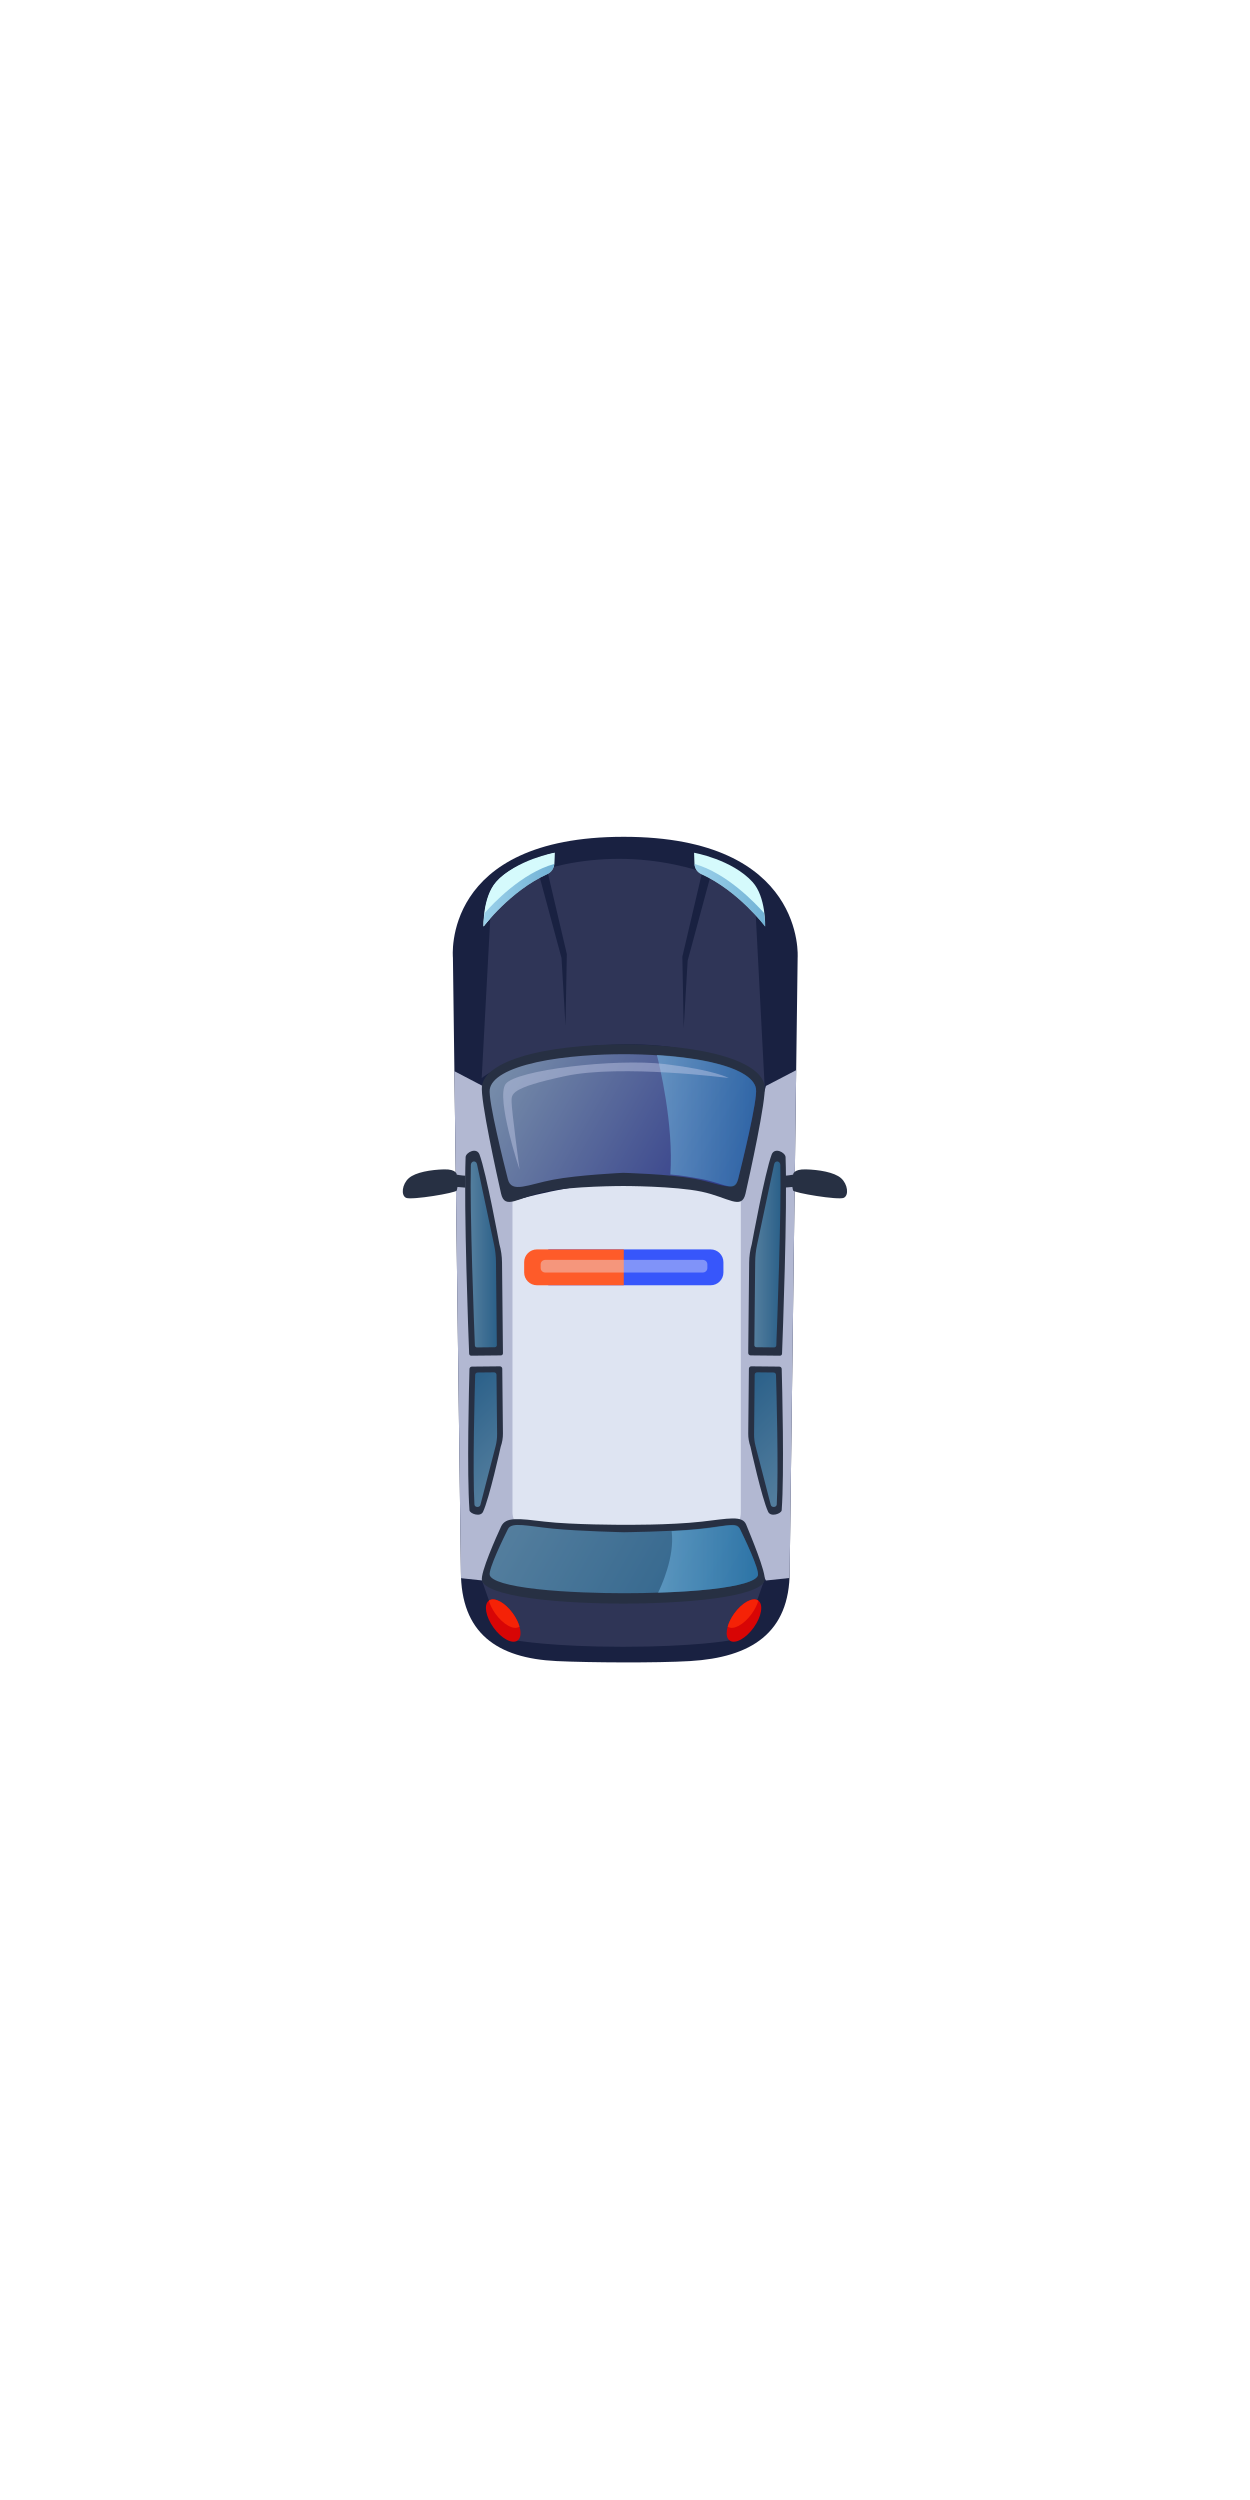
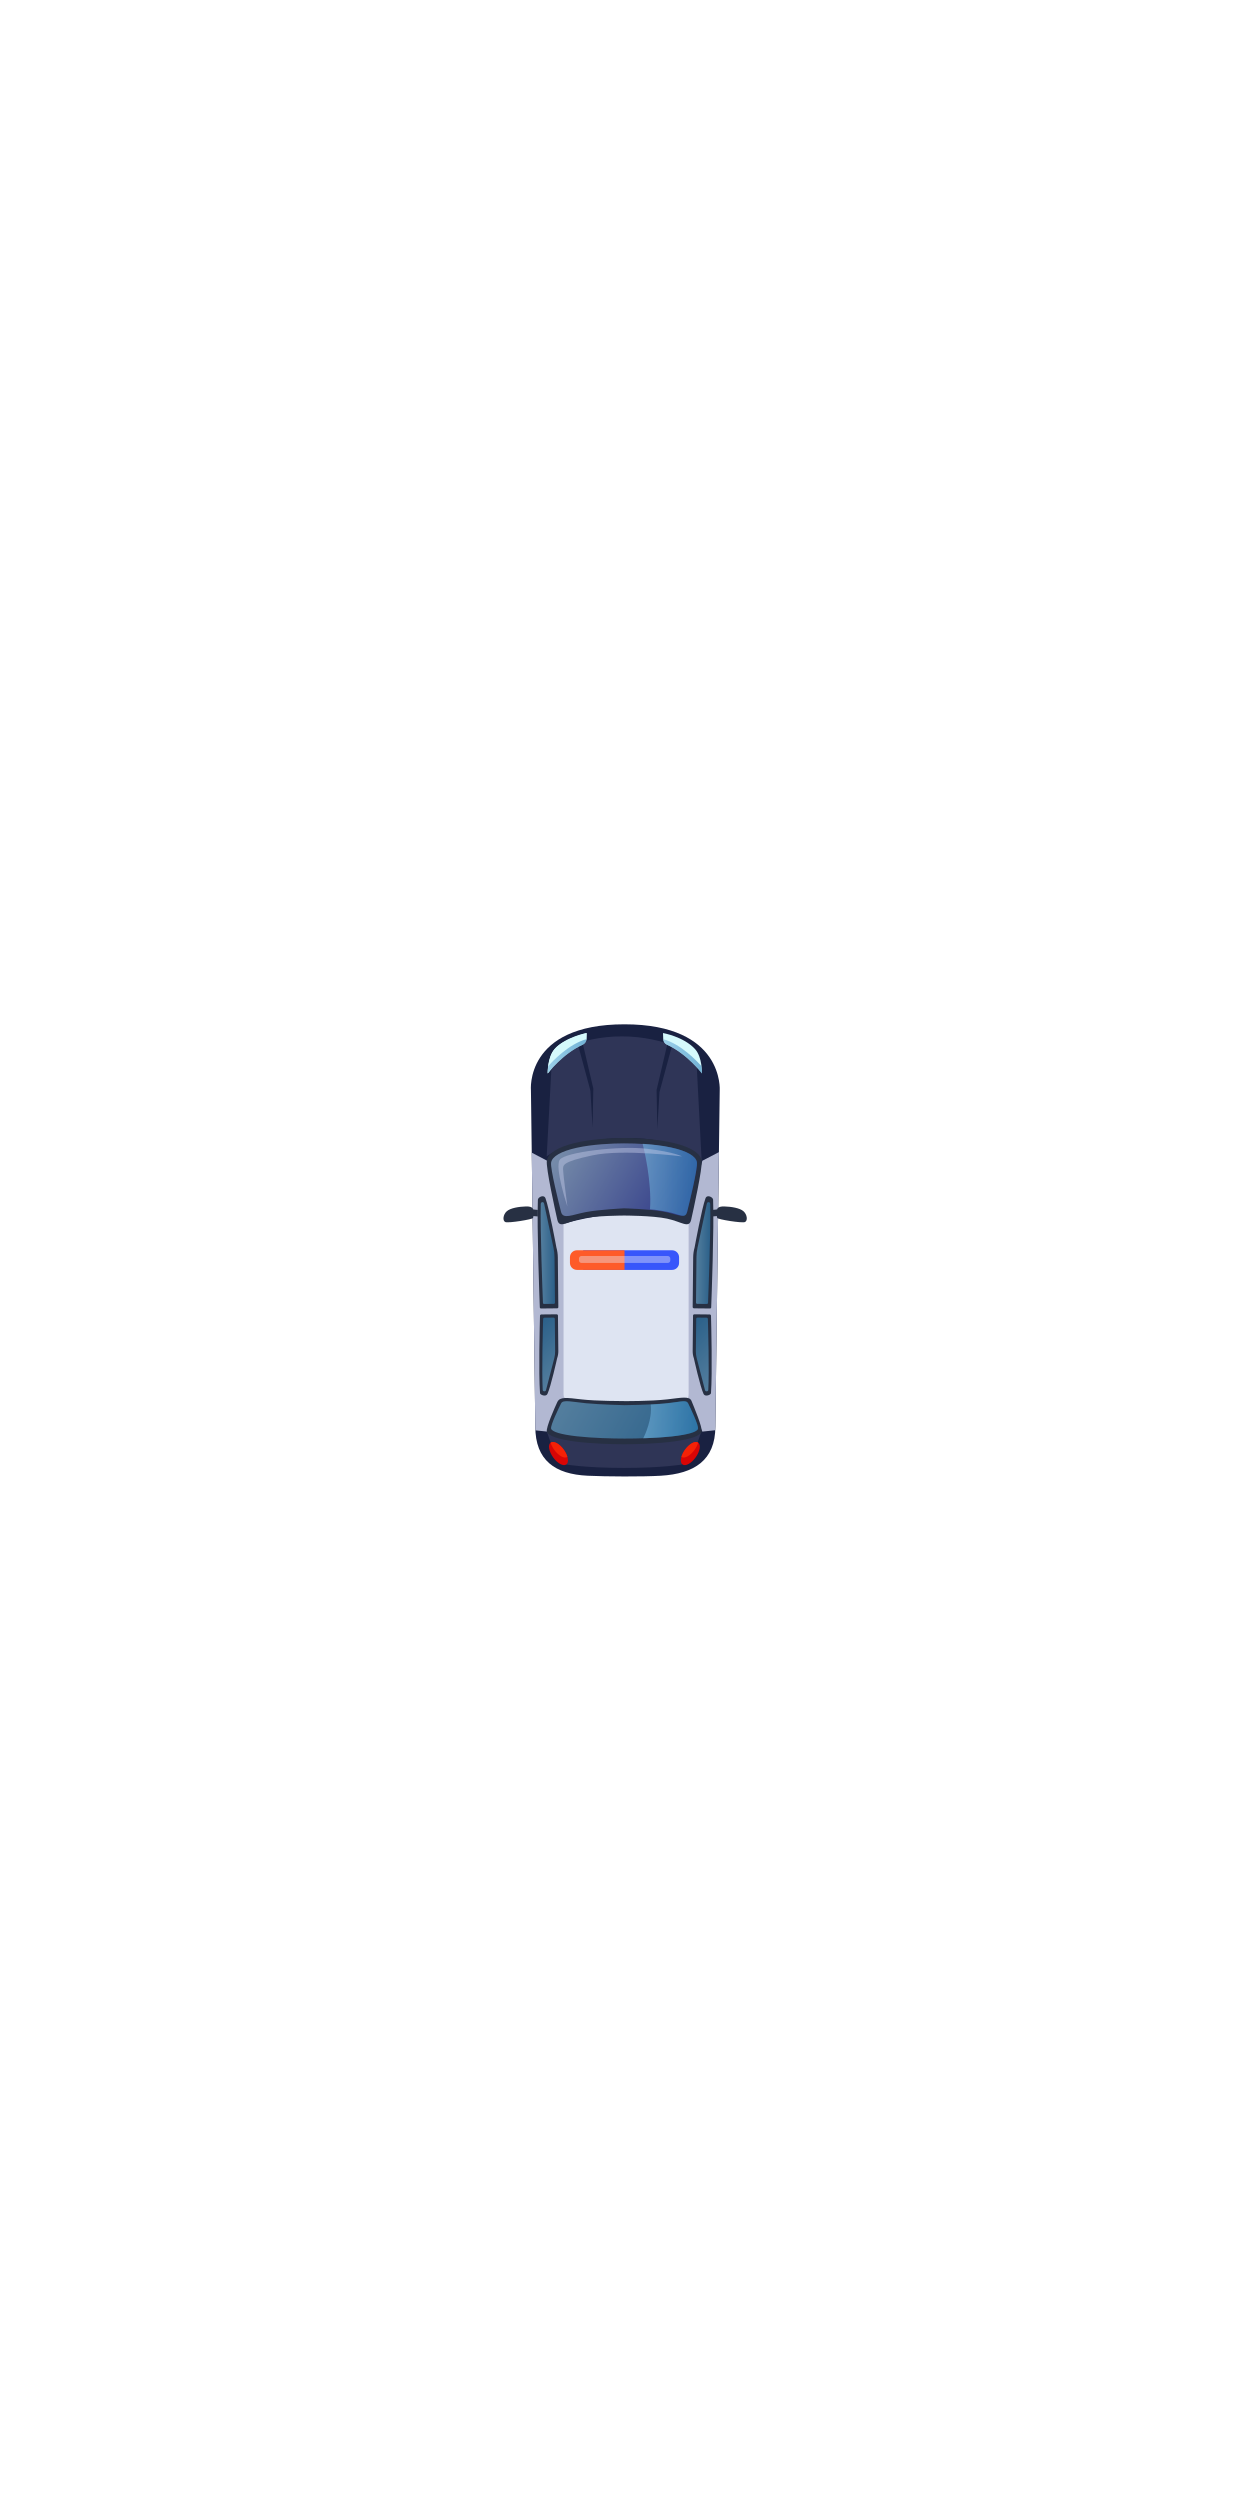
<svg xmlns="http://www.w3.org/2000/svg" width="360" height="720" viewBox="0 0 360 720" fill="none">
-   <path d="M130.442 275.816L132.738 452.566C132.738 470.314 143.105 477.576 160.283 478.39C169.884 478.845 189.137 478.963 198.732 478.39C216.298 477.342 227.425 470.314 227.425 452.566L229.72 275.816C229.72 275.816 232.224 241 179.62 241C127.016 241 130.442 275.816 130.442 275.816Z" fill="#192141" />
-   <path d="M142.893 254.008C139.2 258.504 139.259 266.824 139.259 266.824C139.259 266.824 146.937 256.587 157.62 251.743C158.783 251.216 159.566 250.097 159.611 248.821L159.726 245.591C159.726 245.591 147.292 248.651 142.893 254.008Z" fill="#D5FAFC" />
-   <path d="M205.761 306.043C197.048 304.168 186.173 303.714 179.628 303.726C173.083 303.738 162.21 304.229 153.504 306.136C144.798 308.042 139.904 310.887 139.365 314.197C138.826 317.507 143.76 336.879 144.856 341.131C145.952 345.383 149.757 342.068 157.375 340.636C164.993 339.204 179.691 339.179 179.691 339.179C179.691 339.179 194.388 339.153 202.012 340.558C209.635 341.963 213.451 345.265 214.533 341.009C215.614 336.753 220.479 317.364 219.929 314.056C219.378 310.746 214.474 307.918 205.761 306.043Z" fill="#3E687E" />
-   <path d="M141.599 257.107L138.73 310.476C138.73 310.476 149.633 301.294 179.507 300.779C209.381 300.264 220.209 312.744 220.209 312.744L217.349 257.68C217.349 257.68 201.281 247.35 178.326 247.35C155.371 247.35 141.599 257.107 141.599 257.107Z" fill="#2F3557" />
-   <path d="M155.213 251.81L161.717 275.912L162.865 295.423L163.248 274.764L157.509 250.279L155.213 251.81Z" fill="#192141" />
-   <path d="M130.866 308.503L132.737 452.565C132.737 453.233 132.757 453.881 132.786 454.52L138.974 455.184L148.058 437.872L148.485 345.894L138.973 312.743L130.866 308.503Z" fill="#B2B8D2" />
-   <path d="M211.465 437.874L220.593 455.186L227.375 454.461C227.405 453.842 227.424 453.213 227.424 452.566L229.299 308.213L220.593 312.745L211.036 345.896L211.465 437.874Z" fill="#B2B8D2" />
-   <path d="M147.592 345.895V435.536C147.592 438.867 150.709 441.567 153.749 441.567H207.86C210.9 441.567 213.364 438.867 213.364 435.536V345.282C213.364 345.282 200.769 340.376 183.136 340.376C165.505 340.376 147.592 345.895 147.592 345.895Z" fill="#DEE4F2" />
-   <path d="M143.821 358.306C143.821 358.306 140.08 337.821 138.106 332.519C137.273 330.282 134.146 331.917 134.097 333.248C133.542 348.25 134.918 384.837 135.113 389.871C135.126 390.195 135.394 390.446 135.718 390.443L144.258 390.355C144.589 390.352 144.855 390.081 144.851 389.75L144.583 363.589C144.563 361.808 144.308 360.035 143.821 358.306Z" fill="#273043" />
-   <path opacity="0.59" d="M137.381 335.301C137.129 334.113 135.636 334.291 135.605 335.514C135.263 349.249 136.572 382.685 136.765 387.485C136.778 387.809 137.046 388.06 137.37 388.057L142.494 388.005C142.825 388.001 143.091 387.73 143.087 387.399L142.841 363.414C142.824 361.778 142.646 360.148 142.309 358.559L137.381 335.301Z" fill="url(#paint0_linear_21_41)" />
-   <path d="M143.953 393.502L135.893 393.585C135.52 393.589 135.217 393.883 135.207 394.256C135.085 398.705 134.429 424.335 135.211 434.951C135.282 435.912 138.341 437.04 139.109 435.408C140.93 431.542 144.2 416.672 144.2 416.672C144.642 415.414 144.859 414.128 144.845 412.841L144.654 394.19C144.65 393.806 144.337 393.498 143.953 393.502Z" fill="#273043" />
-   <path opacity="0.59" d="M142.287 395.233L137.536 395.282C137.164 395.286 136.86 395.582 136.849 395.954C136.724 400.194 136.076 423.576 136.634 433.287C136.685 434.17 138.135 434.273 138.359 433.41L142.731 416.516C143.03 415.361 143.175 414.181 143.163 412.998L142.988 395.919C142.984 395.536 142.67 395.229 142.287 395.233Z" fill="url(#paint1_linear_21_41)" />
-   <path opacity="0.59" d="M222.848 335.301L217.92 358.558C217.583 360.148 217.404 361.777 217.388 363.413L217.136 387.998L223.441 388.063C223.441 388.063 224.993 350.329 224.624 335.514C224.593 334.291 223.099 334.112 222.848 335.301Z" fill="url(#paint2_linear_21_41)" />
-   <path opacity="0.59" d="M217.066 412.998C217.054 414.181 217.199 415.361 217.498 416.516L221.871 433.41C222.094 434.273 223.545 434.17 223.596 433.287C224.21 422.587 223.361 395.288 223.361 395.288L217.25 395.225L217.066 412.998Z" fill="url(#paint3_linear_21_41)" />
-   <path d="M205.908 303.499C197.108 301.323 186.12 300.78 179.507 300.78C172.894 300.78 161.906 301.324 153.106 303.499C144.306 305.675 139.355 308.938 138.805 312.745C138.255 316.552 143.205 338.851 144.305 343.746C145.405 348.641 149.255 344.834 156.956 343.202C164.656 341.57 179.507 341.57 179.507 341.57C179.507 341.57 194.358 341.57 202.058 343.202C209.758 344.834 213.609 348.641 214.709 343.746C215.809 338.851 220.759 316.552 220.209 312.745C219.659 308.937 214.708 305.674 205.908 303.499Z" fill="#273043" />
-   <path opacity="0.59" d="M204.24 305.838C195.948 304.031 185.598 303.594 179.37 303.605C173.141 303.616 162.793 304.09 154.507 305.927C146.221 307.764 141.564 310.506 141.051 313.695C140.538 316.885 145.233 335.555 146.277 339.653C147.321 343.751 152.042 341.136 159.292 339.756C166.542 338.376 179.429 337.772 179.429 337.772C179.429 337.772 192.779 338.126 200.034 339.48C207.289 340.834 211.559 343.637 212.588 339.535C213.617 335.433 218.247 316.747 217.723 313.559C217.2 310.37 212.532 307.645 204.24 305.838Z" fill="url(#paint4_linear_21_41)" />
-   <path opacity="0.59" d="M201.743 339.509C208.998 340.867 211.559 343.678 212.587 339.564C213.616 335.45 218.246 316.71 217.722 313.513C217.198 310.316 212.531 307.583 204.239 305.77C199.507 304.735 194.107 304.15 189.182 303.839C189.873 306.558 194.055 323.771 193.057 338.254C195.827 338.451 199.612 339.11 201.743 339.509Z" fill="url(#paint5_linear_21_41)" />
-   <path d="M179.432 474.277C179.458 474.277 179.484 474.277 179.51 474.277C199.779 474.268 209.875 472.491 209.875 472.491L218.041 460.975L220.06 455.185C220.06 455.185 215.91 456.678 208.519 458.208C201.378 459.687 180.815 460.272 179.433 460.31C178.051 460.272 157.488 459.687 150.347 458.208C142.956 456.678 138.806 455.185 138.806 455.185L140.825 460.975L148.991 472.491C148.991 472.491 159.086 474.267 179.356 474.277C179.381 474.277 179.406 474.277 179.432 474.277Z" fill="#2F3556" />
-   <path d="M202.058 438.237C192.897 439.271 179.507 439.145 179.507 439.145C179.507 439.145 164.656 439.145 156.956 438.237C149.256 437.329 145.649 436.784 144.31 439.653C143.068 442.315 138.255 453.066 138.805 455.184C139.355 457.303 144.305 459.118 153.106 460.329C161.906 461.54 172.894 461.842 179.507 461.842C186.12 461.842 197.108 461.54 205.908 460.329C214.708 459.119 219.659 457.303 220.209 455.184C220.759 453.066 215.995 441.803 214.896 439.079C213.795 436.356 209.763 437.368 202.058 438.237Z" fill="#273043" />
-   <path opacity="0.59" d="M200.453 440.409C193.146 441.105 179.702 441.287 179.702 441.287C179.702 441.287 166.724 440.976 159.422 440.267C152.12 439.558 147.365 438.213 146.315 440.32C145.265 442.427 140.536 452.024 141.052 453.663C141.568 455.303 146.259 456.712 154.603 457.656C162.948 458.6 173.369 458.844 179.642 458.85C185.915 458.856 196.338 458.631 204.689 457.702C213.04 456.773 217.74 455.372 218.267 453.733C218.794 452.094 214.132 442.488 213.095 440.38C212.06 438.272 207.76 439.713 200.453 440.409Z" fill="url(#paint6_linear_21_41)" />
-   <path opacity="0.59" d="M204.689 457.697C213.04 456.763 217.74 455.355 218.268 453.708C218.795 452.061 214.132 442.405 213.096 440.285C212.06 438.165 209.481 439.614 202.174 440.314C200.027 440.519 196.216 440.859 193.428 440.96C194.434 448.422 190.222 457.292 189.526 458.693C194.485 458.531 199.923 458.23 204.689 457.697Z" fill="url(#paint7_linear_21_41)" />
-   <path d="M140.812 460.974C139.261 462.084 139.847 465.559 142.121 468.735C144.395 471.911 147.495 473.586 149.046 472.475C150.597 471.365 150.011 467.89 147.737 464.714C145.464 461.538 142.363 459.863 140.812 460.974Z" fill="#D80505" />
-   <path d="M140.812 460.974C140.805 460.979 140.801 460.985 140.795 460.99C141.138 462.178 141.769 463.483 142.671 464.743C144.945 467.919 148.045 469.594 149.596 468.483C149.602 468.478 149.607 468.472 149.613 468.468C149.27 467.28 148.639 465.975 147.737 464.715C145.464 461.538 142.363 459.863 140.812 460.974Z" fill="#F52206" />
-   <path d="M232.103 336.779C228.407 336.677 228.407 338.297 228.407 338.297C228.407 338.297 226.851 338.601 225.879 338.601V342.043L228.213 341.84C228.213 341.84 228.213 342.144 228.407 342.852C228.602 343.561 241.439 345.687 242.995 344.978C244.551 344.27 244.162 341.03 242.217 339.308C240.272 337.588 235.798 336.88 232.103 336.779Z" fill="#273043" />
-   <path d="M196.899 296.188L198.046 276.677L204.55 252.575L202.255 251.045L196.516 275.529L196.899 296.188Z" fill="#192141" />
-   <path d="M222.232 332.519C220.293 337.725 216.651 357.57 216.52 358.286C216.518 358.299 216.515 358.313 216.511 358.326C216.028 360.049 215.774 361.815 215.756 363.589L215.489 389.647C215.485 390.035 215.796 390.352 216.184 390.356L224.621 390.442C224.945 390.445 225.213 390.194 225.226 389.87C225.421 384.835 226.797 348.248 226.242 333.247C226.192 331.917 223.065 330.282 222.232 332.519Z" fill="#273043" />
-   <path opacity="0.59" d="M222.956 335.301L218.027 358.558C217.69 360.148 217.512 361.777 217.495 363.413L217.249 387.398C217.246 387.729 217.511 388 217.842 388.004L222.967 388.056C223.291 388.059 223.559 387.808 223.572 387.484C223.765 382.684 225.074 349.248 224.732 335.513C224.701 334.291 223.208 334.112 222.956 335.301Z" fill="url(#paint8_linear_21_41)" />
-   <path d="M224.444 393.585L216.384 393.502C216.001 393.498 215.687 393.805 215.683 394.189L215.492 412.84C215.479 414.127 215.695 415.413 216.137 416.671C216.137 416.671 219.407 431.541 221.228 435.407C221.997 437.038 225.055 435.911 225.126 434.95C225.908 424.334 225.252 398.704 225.13 394.255C225.121 393.883 224.817 393.589 224.444 393.585Z" fill="#273043" />
-   <path opacity="0.59" d="M222.801 395.281L218.05 395.232C217.667 395.228 217.353 395.536 217.349 395.919L217.174 412.998C217.162 414.181 217.307 415.361 217.606 416.516L221.979 433.41C222.202 434.273 223.653 434.17 223.704 433.287C224.261 423.576 223.613 400.194 223.489 395.954C223.477 395.581 223.174 395.285 222.801 395.281Z" fill="url(#paint9_linear_21_41)" />
-   <path d="M211.452 464.714C209.178 467.89 208.592 471.365 210.143 472.475C211.694 473.585 214.794 471.911 217.068 468.735C219.342 465.559 219.928 462.084 218.377 460.974C216.826 459.863 213.726 461.538 211.452 464.714Z" fill="#D80505" />
-   <path d="M211.452 464.714C210.55 465.974 209.919 467.279 209.576 468.467C209.582 468.472 209.587 468.478 209.593 468.482C211.144 469.592 214.245 467.918 216.518 464.742C217.42 463.482 218.052 462.177 218.394 460.989C218.388 460.984 218.383 460.978 218.377 460.973C216.826 459.863 213.726 461.538 211.452 464.714Z" fill="#F52206" />
-   <path d="M157.909 359.828V370.157H204.66C206.695 370.157 208.344 368.508 208.344 366.473V363.512C208.344 361.477 206.695 359.828 204.66 359.828H157.909Z" fill="#3756FB" />
-   <path d="M150.957 363.512V366.473C150.957 368.508 152.606 370.157 154.641 370.157H179.65V359.828H154.641C152.607 359.828 150.957 361.477 150.957 363.512Z" fill="#FE5B29" />
-   <path opacity="0.44" d="M162.832 309.902C178.9 306.459 209.889 310.476 209.889 310.476C209.889 310.476 205.872 308.18 191.525 306.459C177.178 304.737 148.485 308.18 145.616 312.198C142.747 316.215 149.633 336.874 149.633 336.874C149.633 336.874 147.338 319.658 147.338 317.363C147.337 315.067 146.764 313.345 162.832 309.902Z" fill="#C7CCEA" />
-   <path d="M127.852 336.779C124.156 336.88 119.683 337.589 117.738 339.31C115.793 341.031 115.404 344.271 116.96 344.98C118.516 345.689 131.353 343.563 131.548 342.854C131.743 342.145 131.743 341.842 131.743 341.842L134.077 342.045V338.603C133.104 338.603 131.548 338.299 131.548 338.299C131.548 338.299 131.548 336.677 127.852 336.779Z" fill="#273043" />
-   <path d="M142.893 254.008C138.973 258.307 139.259 266.824 139.259 266.824C139.259 266.824 146.937 256.587 157.62 251.743C158.783 251.216 159.566 250.097 159.611 248.821L159.726 245.591C159.726 245.591 148.823 247.504 142.893 254.008Z" fill="#D5FAFC" />
-   <path opacity="0.59" d="M139.558 262.968C139.248 265.184 139.259 266.824 139.259 266.824C139.259 266.824 146.937 256.587 157.62 251.743C158.783 251.216 159.566 250.097 159.611 248.821C150.316 251.384 141.949 260.254 139.558 262.968Z" fill="url(#paint10_linear_21_41)" />
-   <path d="M199.892 245.591L200.007 248.821C200.053 250.097 200.835 251.216 201.998 251.743C212.681 256.587 220.359 266.824 220.359 266.824C220.359 266.824 220.644 258.307 216.724 254.008C210.795 247.504 199.892 245.591 199.892 245.591Z" fill="#D5FAFC" />
-   <path opacity="0.59" d="M200.007 248.821C200.053 250.097 200.835 251.215 201.998 251.743C212.681 256.587 220.359 266.824 220.359 266.824C220.359 266.824 220.37 265.184 220.06 262.968C217.669 260.254 209.301 251.384 200.007 248.821Z" fill="url(#paint11_linear_21_41)" />
-   <path opacity="0.41" d="M157.005 362.85C156.289 362.85 155.709 363.43 155.709 364.146V365.188C155.709 365.904 156.289 366.484 157.005 366.484H202.426C203.142 366.484 203.722 365.904 203.722 365.188V364.146C203.722 363.43 203.142 362.85 202.426 362.85H157.005Z" fill="#E9ECF5" />
+   <path d="M152.91 314.068L154.167 410.868C154.167 420.588 159.845 424.566 169.253 425.011C174.511 425.261 185.055 425.325 190.31 425.011C199.93 424.437 206.024 420.588 206.024 410.868L207.281 314.068C207.281 314.068 208.653 295 179.843 295C151.033 295 152.91 314.068 152.91 314.068Z" fill="#192141" />
+   <path d="M159.729 302.124C157.706 304.586 157.738 309.143 157.738 309.143C157.738 309.143 161.943 303.537 167.794 300.884C168.431 300.595 168.86 299.982 168.884 299.283L168.947 297.514C168.947 297.514 162.138 299.19 159.729 302.124Z" fill="#D5FAFC" />
+   <path d="M194.159 330.622C189.388 329.595 183.432 329.347 179.847 329.353C176.263 329.36 170.308 329.629 165.54 330.673C160.772 331.717 158.092 333.275 157.796 335.088C157.501 336.901 160.203 347.51 160.804 349.839C161.404 352.167 163.488 350.352 167.66 349.568C171.832 348.783 179.882 348.77 179.882 348.77C179.882 348.77 187.931 348.755 192.106 349.525C196.281 350.294 198.371 352.103 198.964 349.772C199.556 347.441 202.22 336.822 201.919 335.011C201.617 333.198 198.931 331.649 194.159 330.622Z" fill="#3E687E" />
+   <path d="M159.02 303.821L157.449 333.05C157.449 333.05 163.42 328.021 179.781 327.739C196.142 327.457 202.072 334.292 202.072 334.292L200.506 304.135C200.506 304.135 191.706 298.478 179.134 298.478C166.562 298.478 159.02 303.821 159.02 303.821Z" fill="#2F3557" />
+   <path d="M166.476 300.92L170.038 314.12L170.667 324.806L170.876 313.492L167.733 300.082L166.476 300.92Z" fill="#192141" />
+   <path d="M153.142 331.969L154.166 410.868C154.166 411.234 154.177 411.589 154.193 411.939L157.582 412.302L162.557 402.821L162.791 352.447L157.582 334.292L153.142 331.969Z" fill="#B2B8D2" />
+   <path d="M197.283 402.822L202.283 412.303L205.997 411.906C206.013 411.567 206.024 411.223 206.024 410.868L207.051 331.811L202.283 334.293L197.048 352.448L197.283 402.822Z" fill="#B2B8D2" />
+   <path d="M162.302 352.448V401.542C162.302 403.366 164.009 404.845 165.674 404.845H195.309C196.974 404.845 198.323 403.366 198.323 401.542V352.112C198.323 352.112 191.426 349.425 181.769 349.425C172.113 349.425 162.302 352.448 162.302 352.448Z" fill="#DEE4F2" />
+   <path d="M160.237 359.245C160.237 359.245 158.188 348.026 157.107 345.122C156.651 343.897 154.938 344.793 154.911 345.521C154.607 353.738 155.361 373.775 155.468 376.532C155.475 376.71 155.622 376.847 155.799 376.845L160.476 376.797C160.657 376.796 160.803 376.647 160.801 376.466L160.654 362.138C160.643 361.163 160.503 360.192 160.237 359.245Z" fill="#273043" />
+   <path opacity="0.59" d="M156.71 346.646C156.572 345.995 155.754 346.093 155.737 346.762C155.55 354.285 156.267 372.597 156.373 375.225C156.38 375.403 156.526 375.54 156.704 375.539L159.51 375.51C159.691 375.508 159.837 375.36 159.835 375.178L159.7 362.042C159.691 361.146 159.593 360.254 159.409 359.384L156.71 346.646Z" fill="url(#paint0_linear_21_41)" />
+   <path d="M160.309 378.521L155.895 378.566C155.691 378.568 155.525 378.729 155.519 378.934C155.452 381.37 155.093 395.407 155.521 401.221C155.56 401.748 157.236 402.365 157.656 401.471C158.654 399.354 160.444 391.21 160.444 391.21C160.687 390.521 160.805 389.817 160.798 389.112L160.693 378.898C160.691 378.687 160.519 378.519 160.309 378.521Z" fill="#273043" />
+   <path opacity="0.59" d="M159.397 379.469L156.795 379.496C156.591 379.498 156.424 379.66 156.418 379.864C156.35 382.186 155.995 394.991 156.301 400.31C156.329 400.793 157.123 400.85 157.245 400.377L159.64 391.125C159.804 390.492 159.883 389.846 159.876 389.198L159.781 379.845C159.778 379.635 159.606 379.467 159.397 379.469Z" fill="url(#paint1_linear_21_41)" />
+   <path opacity="0.59" d="M203.518 346.646L200.819 359.383C200.634 360.254 200.536 361.146 200.527 362.042L200.389 375.506L203.842 375.542C203.842 375.542 204.692 354.876 204.49 346.762C204.473 346.093 203.655 345.995 203.518 346.646Z" fill="url(#paint2_linear_21_41)" />
+   <path opacity="0.59" d="M200.351 389.198C200.344 389.846 200.424 390.492 200.588 391.125L202.983 400.377C203.105 400.85 203.899 400.793 203.927 400.31C204.264 394.45 203.799 379.499 203.799 379.499L200.452 379.464L200.351 389.198Z" fill="url(#paint3_linear_21_41)" />
+   <path d="M194.24 329.229C189.421 328.037 183.403 327.74 179.781 327.74C176.159 327.74 170.141 328.038 165.322 329.229C160.502 330.421 157.791 332.208 157.49 334.293C157.188 336.378 159.899 348.59 160.502 351.271C161.104 353.952 163.213 351.867 167.43 350.973C171.648 350.079 179.781 350.079 179.781 350.079C179.781 350.079 187.914 350.079 192.131 350.973C196.349 351.867 198.458 353.952 199.06 351.271C199.662 348.59 202.373 336.378 202.072 334.293C201.771 332.207 199.06 330.42 194.24 329.229Z" fill="#273043" />
+   <path opacity="0.59" d="M193.326 330.51C188.785 329.52 183.117 329.281 179.706 329.287C176.294 329.293 170.627 329.552 166.089 330.559C161.551 331.565 159.001 333.066 158.72 334.813C158.439 336.56 161.01 346.785 161.582 349.029C162.154 351.274 164.739 349.841 168.71 349.086C172.68 348.33 179.738 347.999 179.738 347.999C179.738 347.999 187.05 348.193 191.023 348.934C194.996 349.676 197.335 351.211 197.898 348.965C198.462 346.718 200.998 336.484 200.711 334.738C200.424 332.992 197.868 331.499 193.326 330.51Z" fill="url(#paint4_linear_21_41)" />
+   <path opacity="0.59" d="M191.959 348.95C195.932 349.694 197.335 351.234 197.898 348.981C198.461 346.727 200.997 336.464 200.71 334.713C200.423 332.962 197.867 331.466 193.326 330.473C190.734 329.906 187.777 329.585 185.08 329.415C185.458 330.904 187.749 340.331 187.202 348.263C188.719 348.371 190.792 348.732 191.959 348.95Z" fill="url(#paint5_linear_21_41)" />
+   <path d="M179.74 422.759C179.754 422.759 179.768 422.759 179.783 422.759C190.883 422.754 196.413 421.781 196.413 421.781L200.885 415.474L201.991 412.303C201.991 412.303 199.718 413.12 195.67 413.958C191.759 414.768 180.497 415.089 179.74 415.11C178.984 415.089 167.722 414.768 163.811 413.958C159.763 413.12 157.49 412.303 157.49 412.303L158.596 415.474L163.068 421.781C163.068 421.781 168.597 422.753 179.698 422.759C179.712 422.759 179.726 422.759 179.74 422.759Z" fill="#2F3556" />
+   <path d="M192.131 403.021C187.114 403.587 179.781 403.518 179.781 403.518C179.781 403.518 171.648 403.518 167.43 403.021C163.213 402.524 161.238 402.225 160.505 403.796C159.824 405.254 157.188 411.142 157.49 412.302C157.791 413.463 160.502 414.457 165.322 415.12C170.141 415.783 176.159 415.949 179.781 415.949C183.403 415.949 189.421 415.783 194.24 415.12C199.059 414.457 201.771 413.463 202.072 412.302C202.373 411.142 199.764 404.974 199.162 403.482C198.559 401.991 196.351 402.545 192.131 403.021Z" fill="#273043" />
+   <path opacity="0.59" d="M191.252 404.21C187.251 404.592 179.888 404.691 179.888 404.691C179.888 404.691 172.78 404.521 168.781 404.133C164.782 403.744 162.178 403.008 161.603 404.162C161.028 405.316 158.438 410.572 158.72 411.469C159.003 412.367 161.572 413.139 166.142 413.656C170.712 414.173 176.419 414.307 179.855 414.31C183.29 414.313 188.999 414.19 193.572 413.681C198.146 413.172 200.72 412.405 201.009 411.508C201.297 410.61 198.744 405.349 198.176 404.194C197.609 403.04 195.254 403.829 191.252 404.21Z" fill="url(#paint6_linear_21_41)" />
+   <path opacity="0.59" d="M193.572 413.678C198.146 413.167 200.72 412.396 201.009 411.494C201.298 410.592 198.744 405.303 198.177 404.142C197.609 402.981 196.197 403.775 192.195 404.158C191.019 404.271 188.932 404.457 187.405 404.512C187.956 408.599 185.649 413.457 185.268 414.224C187.984 414.135 190.962 413.97 193.572 413.678Z" fill="url(#paint7_linear_21_41)" />
+   <path d="M158.589 415.473C157.739 416.081 158.06 417.984 159.306 419.724C160.551 421.463 162.249 422.38 163.098 421.772C163.948 421.164 163.627 419.261 162.381 417.521C161.137 415.782 159.438 414.865 158.589 415.473Z" fill="#D80505" />
+   <path d="M158.589 415.473C158.585 415.476 158.583 415.479 158.58 415.482C158.767 416.133 159.113 416.847 159.607 417.537C160.852 419.277 162.55 420.194 163.4 419.586C163.403 419.583 163.406 419.58 163.409 419.577C163.221 418.927 162.876 418.212 162.382 417.522C161.137 415.782 159.438 414.865 158.589 415.473Z" fill="#F52206" />
+   <path d="M208.586 347.455C206.562 347.399 206.562 348.287 206.562 348.287C206.562 348.287 205.71 348.453 205.177 348.453V350.338L206.456 350.227C206.456 350.227 206.456 350.394 206.562 350.781C206.669 351.17 213.699 352.334 214.551 351.946C215.404 351.558 215.191 349.783 214.125 348.84C213.06 347.898 210.61 347.511 208.586 347.455Z" fill="#273043" />
+   <path d="M189.306 325.225L189.934 314.539L193.496 301.339L192.239 300.501L189.096 313.911L189.306 325.225Z" fill="#192141" />
+   <path d="M203.18 345.122C202.118 347.973 200.124 358.842 200.052 359.234C200.051 359.241 200.049 359.249 200.047 359.256C199.782 360.2 199.643 361.167 199.633 362.138L199.487 376.409C199.485 376.622 199.655 376.796 199.868 376.798L204.489 376.845C204.666 376.847 204.813 376.709 204.82 376.532C204.927 373.774 205.68 353.737 205.376 345.521C205.349 344.793 203.636 343.897 203.18 345.122Z" fill="#273043" />
+   <path opacity="0.59" d="M203.577 346.646L200.877 359.383C200.693 360.254 200.595 361.146 200.586 362.042L200.451 375.178C200.45 375.359 200.595 375.507 200.776 375.51L203.583 375.538C203.76 375.54 203.907 375.402 203.914 375.225C204.02 372.596 204.737 354.284 204.549 346.762C204.532 346.093 203.715 345.995 203.577 346.646Z" fill="url(#paint8_linear_21_41)" />
+   <path d="M204.392 378.566L199.977 378.521C199.768 378.519 199.596 378.687 199.593 378.897L199.489 389.112C199.482 389.817 199.6 390.521 199.842 391.21C199.842 391.21 201.633 399.354 202.63 401.471C203.051 402.364 204.726 401.747 204.765 401.221C205.193 395.407 204.834 381.37 204.767 378.933C204.762 378.729 204.596 378.568 204.392 378.566Z" fill="#273043" />
+   <path opacity="0.59" d="M203.492 379.495L200.89 379.468C200.68 379.466 200.508 379.635 200.506 379.845L200.41 389.198C200.403 389.846 200.483 390.492 200.647 391.125L203.042 400.377C203.164 400.85 203.958 400.793 203.986 400.31C204.291 394.991 203.936 382.186 203.869 379.864C203.862 379.659 203.696 379.497 203.492 379.495Z" fill="url(#paint9_linear_21_41)" />
+   <path d="M197.276 417.521C196.031 419.261 195.71 421.164 196.559 421.772C197.409 422.38 199.107 421.463 200.352 419.724C201.597 417.984 201.918 416.081 201.069 415.473C200.22 414.865 198.522 415.782 197.276 417.521Z" fill="#D80505" />
+   <path d="M197.276 417.521C196.782 418.212 196.437 418.926 196.249 419.577C196.252 419.58 196.255 419.583 196.258 419.585C197.108 420.193 198.806 419.276 200.051 417.537C200.545 416.847 200.891 416.132 201.078 415.481C201.075 415.479 201.072 415.475 201.069 415.473C200.22 414.865 198.522 415.782 197.276 417.521Z" fill="#F52206" />
+   <path d="M167.952 360.079V365.735H193.557C194.671 365.735 195.574 364.832 195.574 363.718V362.096C195.574 360.982 194.671 360.079 193.557 360.079H167.952Z" fill="#3756FB" />
+   <path d="M164.145 362.096V363.718C164.145 364.832 165.048 365.735 166.163 365.735H179.859V360.079H166.163C165.049 360.079 164.145 360.982 164.145 362.096Z" fill="#FE5B29" />
+   <path opacity="0.44" d="M170.649 332.736C179.449 330.85 196.42 333.05 196.42 333.05C196.42 333.05 194.22 331.792 186.363 330.85C178.505 329.907 162.791 331.792 161.22 333.993C159.649 336.193 163.42 347.507 163.42 347.507C163.42 347.507 162.163 338.079 162.163 336.822C162.162 335.564 161.849 334.621 170.649 332.736Z" fill="#C7CCEA" />
+   <path d="M151.491 347.455C149.467 347.511 147.017 347.899 145.952 348.841C144.887 349.784 144.674 351.558 145.526 351.947C146.378 352.335 153.408 351.171 153.515 350.782C153.622 350.394 153.622 350.228 153.622 350.228L154.9 350.339V348.454C154.367 348.454 153.515 348.288 153.515 348.288C153.515 348.288 153.515 347.399 151.491 347.455Z" fill="#273043" />
+   <path d="M159.729 302.124C157.582 304.479 157.738 309.143 157.738 309.143C157.738 309.143 161.943 303.537 167.794 300.884C168.431 300.595 168.86 299.982 168.885 299.283L168.948 297.514C168.948 297.514 162.976 298.562 159.729 302.124Z" fill="#D5FAFC" />
+   <path opacity="0.59" d="M157.902 307.031C157.732 308.245 157.738 309.143 157.738 309.143C157.738 309.143 161.943 303.537 167.794 300.884C168.431 300.595 168.86 299.982 168.884 299.283C163.794 300.687 159.212 305.545 157.902 307.031Z" fill="url(#paint10_linear_21_41)" />
+   <path d="M190.945 297.514L191.008 299.283C191.033 299.982 191.462 300.595 192.099 300.884C197.949 303.537 202.154 309.143 202.154 309.143C202.154 309.143 202.31 304.479 200.164 302.124C196.916 298.562 190.945 297.514 190.945 297.514Z" fill="#D5FAFC" />
+   <path opacity="0.59" d="M191.008 299.283C191.033 299.982 191.462 300.594 192.099 300.884C197.949 303.537 202.154 309.143 202.154 309.143C202.154 309.143 202.16 308.245 201.991 307.031C200.681 305.545 196.098 300.687 191.008 299.283Z" fill="url(#paint11_linear_21_41)" />
+   <path opacity="0.41" d="M167.457 361.734C167.065 361.734 166.748 362.051 166.748 362.443V363.014C166.748 363.406 167.065 363.724 167.457 363.724H192.333C192.725 363.724 193.043 363.406 193.043 363.014V362.443C193.043 362.051 192.725 361.734 192.333 361.734H167.457Z" fill="#E9ECF5" />
  <defs>
-     <linearGradient id="paint0_linear_21_41" x1="135.549" y1="361.276" x2="143.088" y2="361.276" gradientUnits="userSpaceOnUse">
+     <linearGradient id="paint0_linear_21_41" x1="155.706" y1="360.872" x2="159.835" y2="360.872" gradientUnits="userSpaceOnUse">
      <stop stop-color="#72B3DD" />
      <stop offset="0.995" stop-color="#2E81BA" />
    </linearGradient>
-     <linearGradient id="paint1_linear_21_41" x1="148.569" y1="423.35" x2="128.878" y2="403.659" gradientUnits="userSpaceOnUse">
+     <linearGradient id="paint1_linear_21_41" x1="162.837" y1="394.868" x2="152.053" y2="384.083" gradientUnits="userSpaceOnUse">
      <stop stop-color="#72B3DD" />
      <stop offset="0.995" stop-color="#2E81BA" />
    </linearGradient>
-     <linearGradient id="paint2_linear_21_41" x1="217.135" y1="361.28" x2="224.68" y2="361.28" gradientUnits="userSpaceOnUse">
+     <linearGradient id="paint2_linear_21_41" x1="200.389" y1="360.873" x2="204.521" y2="360.873" gradientUnits="userSpaceOnUse">
      <stop stop-color="#72B3DD" />
      <stop offset="0.995" stop-color="#2E81BA" />
    </linearGradient>
-     <linearGradient id="paint3_linear_21_41" x1="232.666" y1="424.475" x2="210.332" y2="402.142" gradientUnits="userSpaceOnUse">
+     <linearGradient id="paint3_linear_21_41" x1="208.894" y1="395.484" x2="196.663" y2="383.252" gradientUnits="userSpaceOnUse">
      <stop stop-color="#72B3DD" />
      <stop offset="0.995" stop-color="#2E81BA" />
    </linearGradient>
-     <linearGradient id="paint4_linear_21_41" x1="145.7" y1="305.121" x2="210.91" y2="342.771" gradientUnits="userSpaceOnUse">
+     <linearGradient id="paint4_linear_21_41" x1="161.266" y1="330.117" x2="196.979" y2="350.737" gradientUnits="userSpaceOnUse">
      <stop offset="0.005" stop-color="#ACCAF0" />
      <stop offset="1" stop-color="#323BB6" />
    </linearGradient>
-     <linearGradient id="paint5_linear_21_41" x1="189.184" y1="322.777" x2="217.765" y2="322.777" gradientUnits="userSpaceOnUse">
+     <linearGradient id="paint5_linear_21_41" x1="185.081" y1="339.787" x2="200.733" y2="339.787" gradientUnits="userSpaceOnUse">
      <stop stop-color="#72B3DD" />
      <stop offset="0.995" stop-color="#2E81BA" />
    </linearGradient>
-     <linearGradient id="paint6_linear_21_41" x1="151.06" y1="432.095" x2="210.859" y2="466.62" gradientUnits="userSpaceOnUse">
+     <linearGradient id="paint6_linear_21_41" x1="164.201" y1="399.657" x2="196.951" y2="418.565" gradientUnits="userSpaceOnUse">
      <stop stop-color="#72B3DD" />
      <stop offset="0.995" stop-color="#2E81BA" />
    </linearGradient>
-     <linearGradient id="paint7_linear_21_41" x1="189.526" y1="448.934" x2="218.309" y2="448.934" gradientUnits="userSpaceOnUse">
+     <linearGradient id="paint7_linear_21_41" x1="185.268" y1="408.879" x2="201.032" y2="408.879" gradientUnits="userSpaceOnUse">
      <stop stop-color="#72B3DD" />
      <stop offset="0.995" stop-color="#2E81BA" />
    </linearGradient>
-     <linearGradient id="paint8_linear_21_41" x1="217.25" y1="361.276" x2="224.789" y2="361.276" gradientUnits="userSpaceOnUse">
+     <linearGradient id="paint8_linear_21_41" x1="200.451" y1="360.872" x2="204.58" y2="360.872" gradientUnits="userSpaceOnUse">
      <stop stop-color="#72B3DD" />
      <stop offset="0.995" stop-color="#2E81BA" />
    </linearGradient>
-     <linearGradient id="paint9_linear_21_41" x1="232.679" y1="424.569" x2="210.549" y2="402.439" gradientUnits="userSpaceOnUse">
+     <linearGradient id="paint9_linear_21_41" x1="208.902" y1="395.535" x2="196.782" y2="383.415" gradientUnits="userSpaceOnUse">
      <stop stop-color="#72B3DD" />
      <stop offset="0.995" stop-color="#2E81BA" />
    </linearGradient>
-     <linearGradient id="paint10_linear_21_41" x1="139.258" y1="257.822" x2="159.611" y2="257.822" gradientUnits="userSpaceOnUse">
+     <linearGradient id="paint10_linear_21_41" x1="157.738" y1="304.213" x2="168.884" y2="304.213" gradientUnits="userSpaceOnUse">
      <stop stop-color="#72B3DD" />
      <stop offset="0.995" stop-color="#2E81BA" />
    </linearGradient>
-     <linearGradient id="paint11_linear_21_41" x1="200.007" y1="257.822" x2="220.36" y2="257.822" gradientUnits="userSpaceOnUse">
+     <linearGradient id="paint11_linear_21_41" x1="191.008" y1="304.213" x2="202.155" y2="304.213" gradientUnits="userSpaceOnUse">
      <stop stop-color="#72B3DD" />
      <stop offset="0.995" stop-color="#2E81BA" />
    </linearGradient>
  </defs>
</svg>
